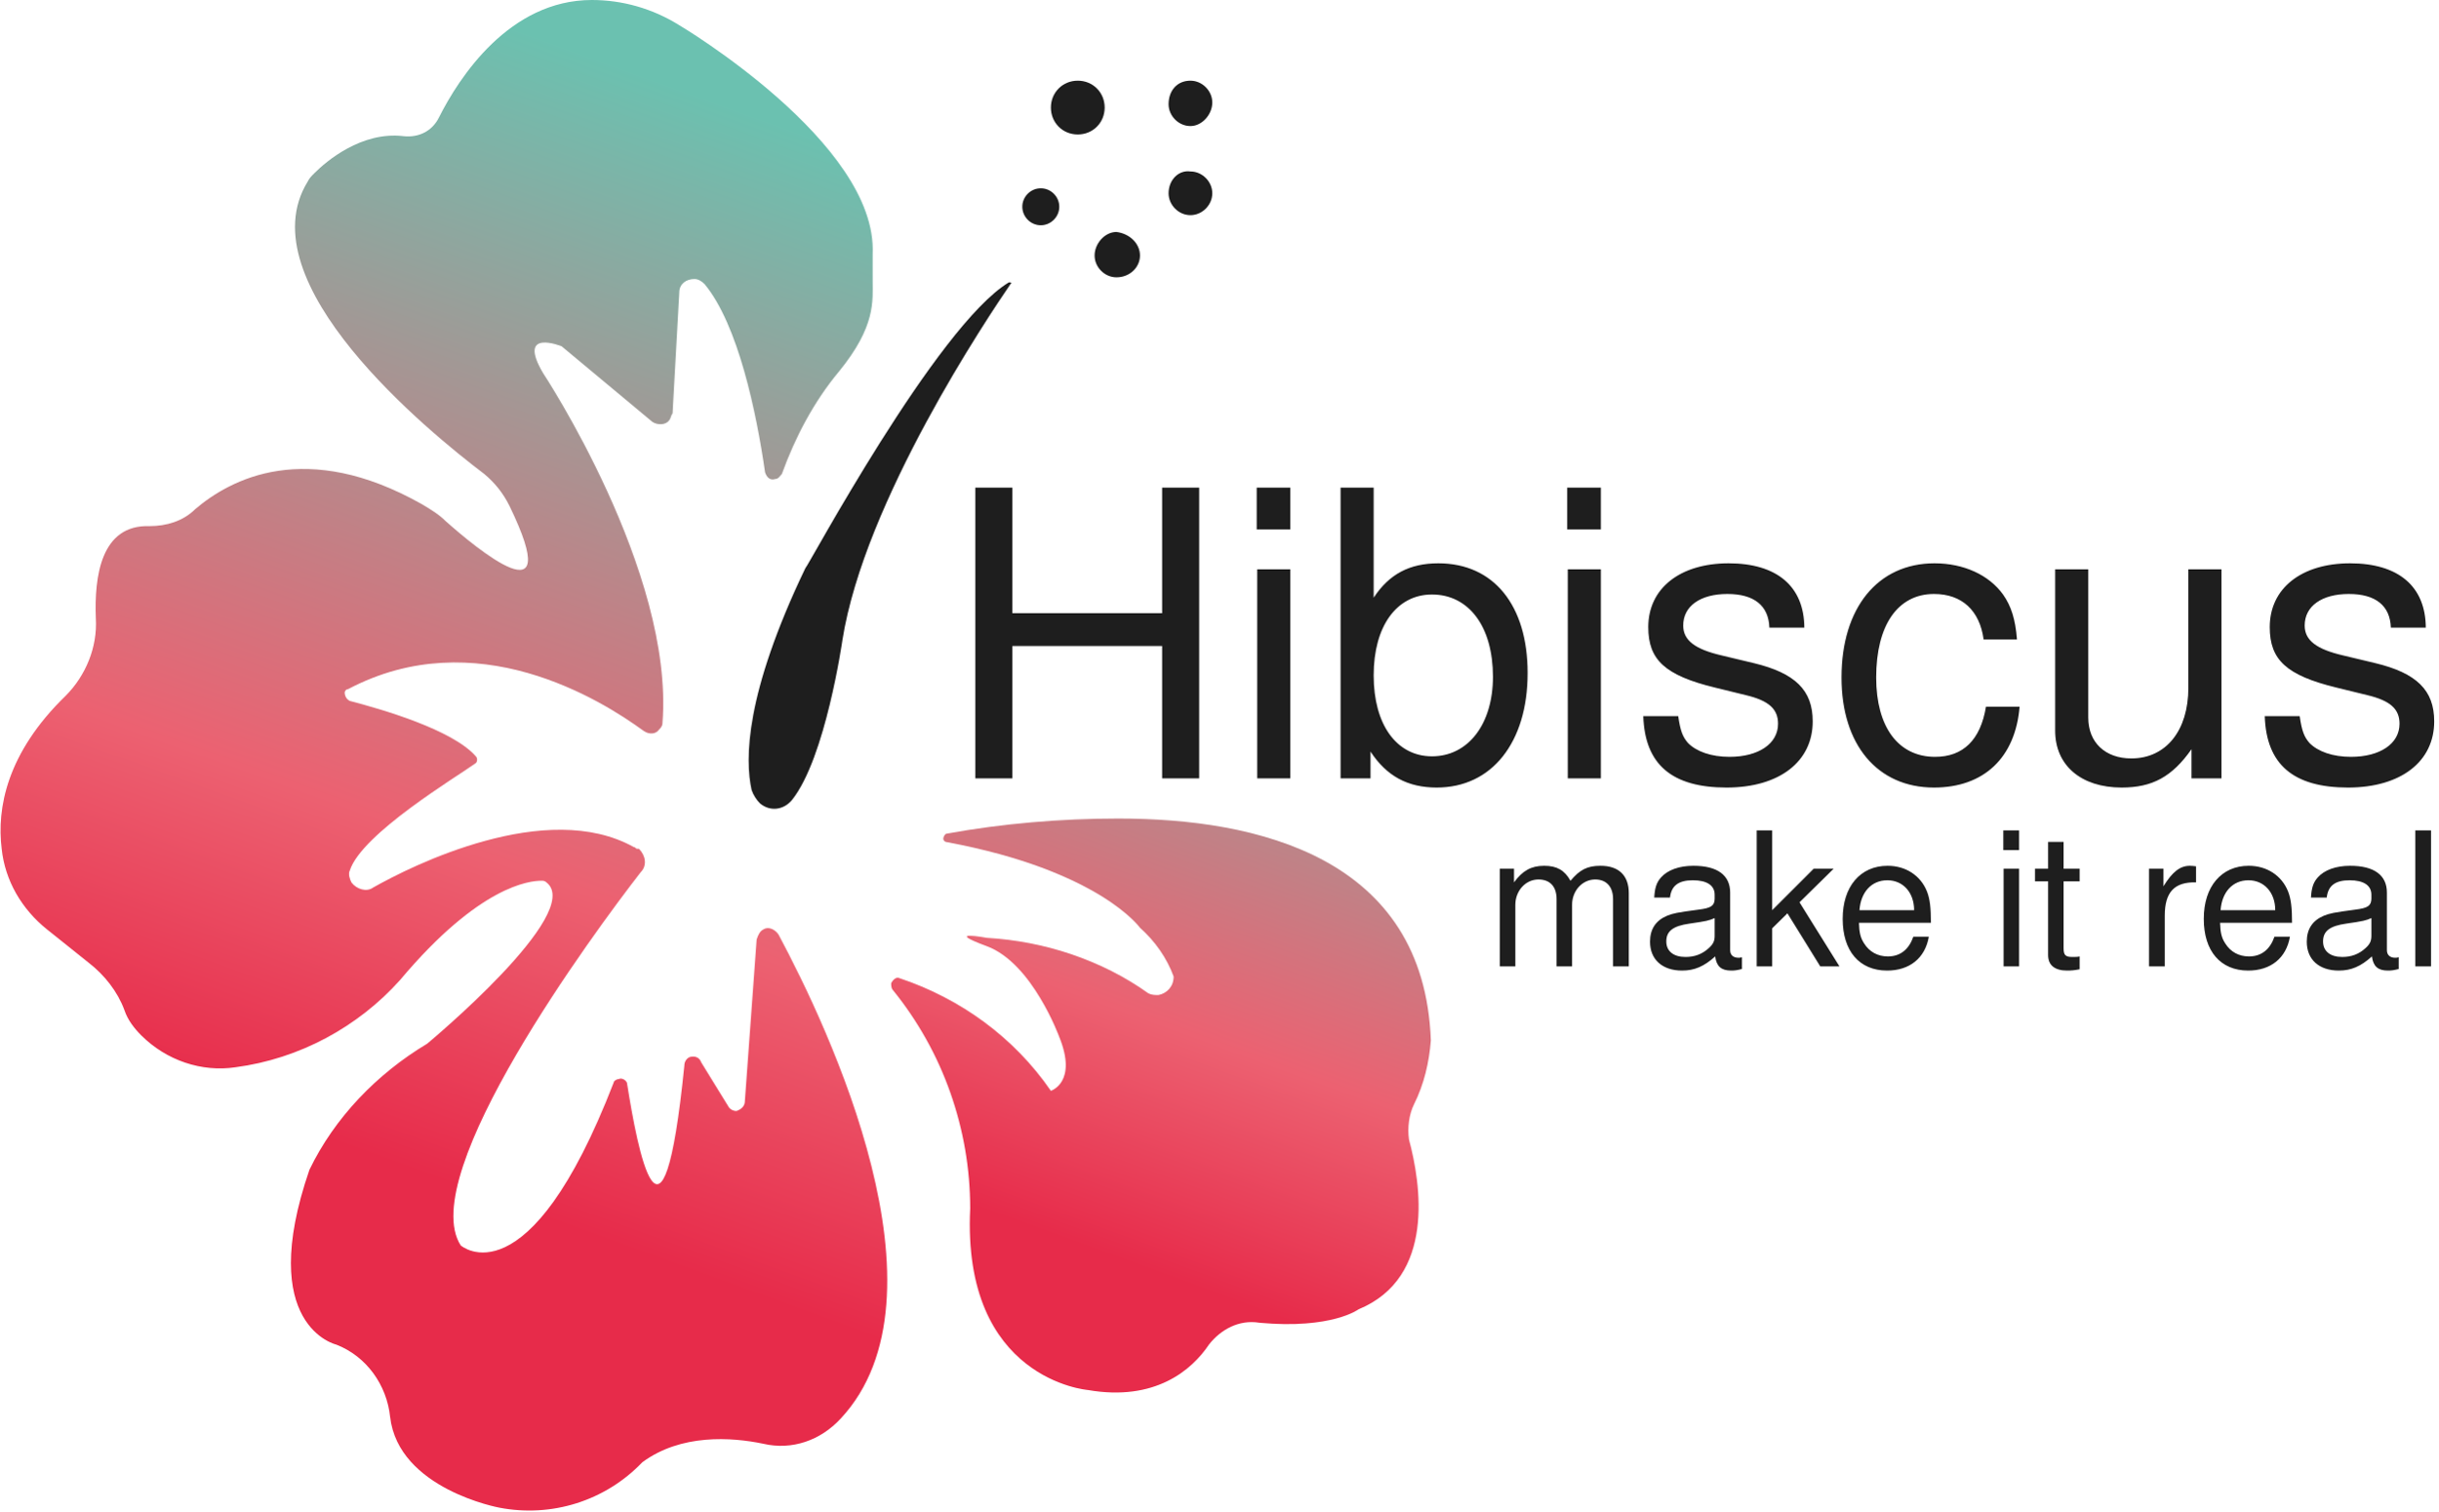
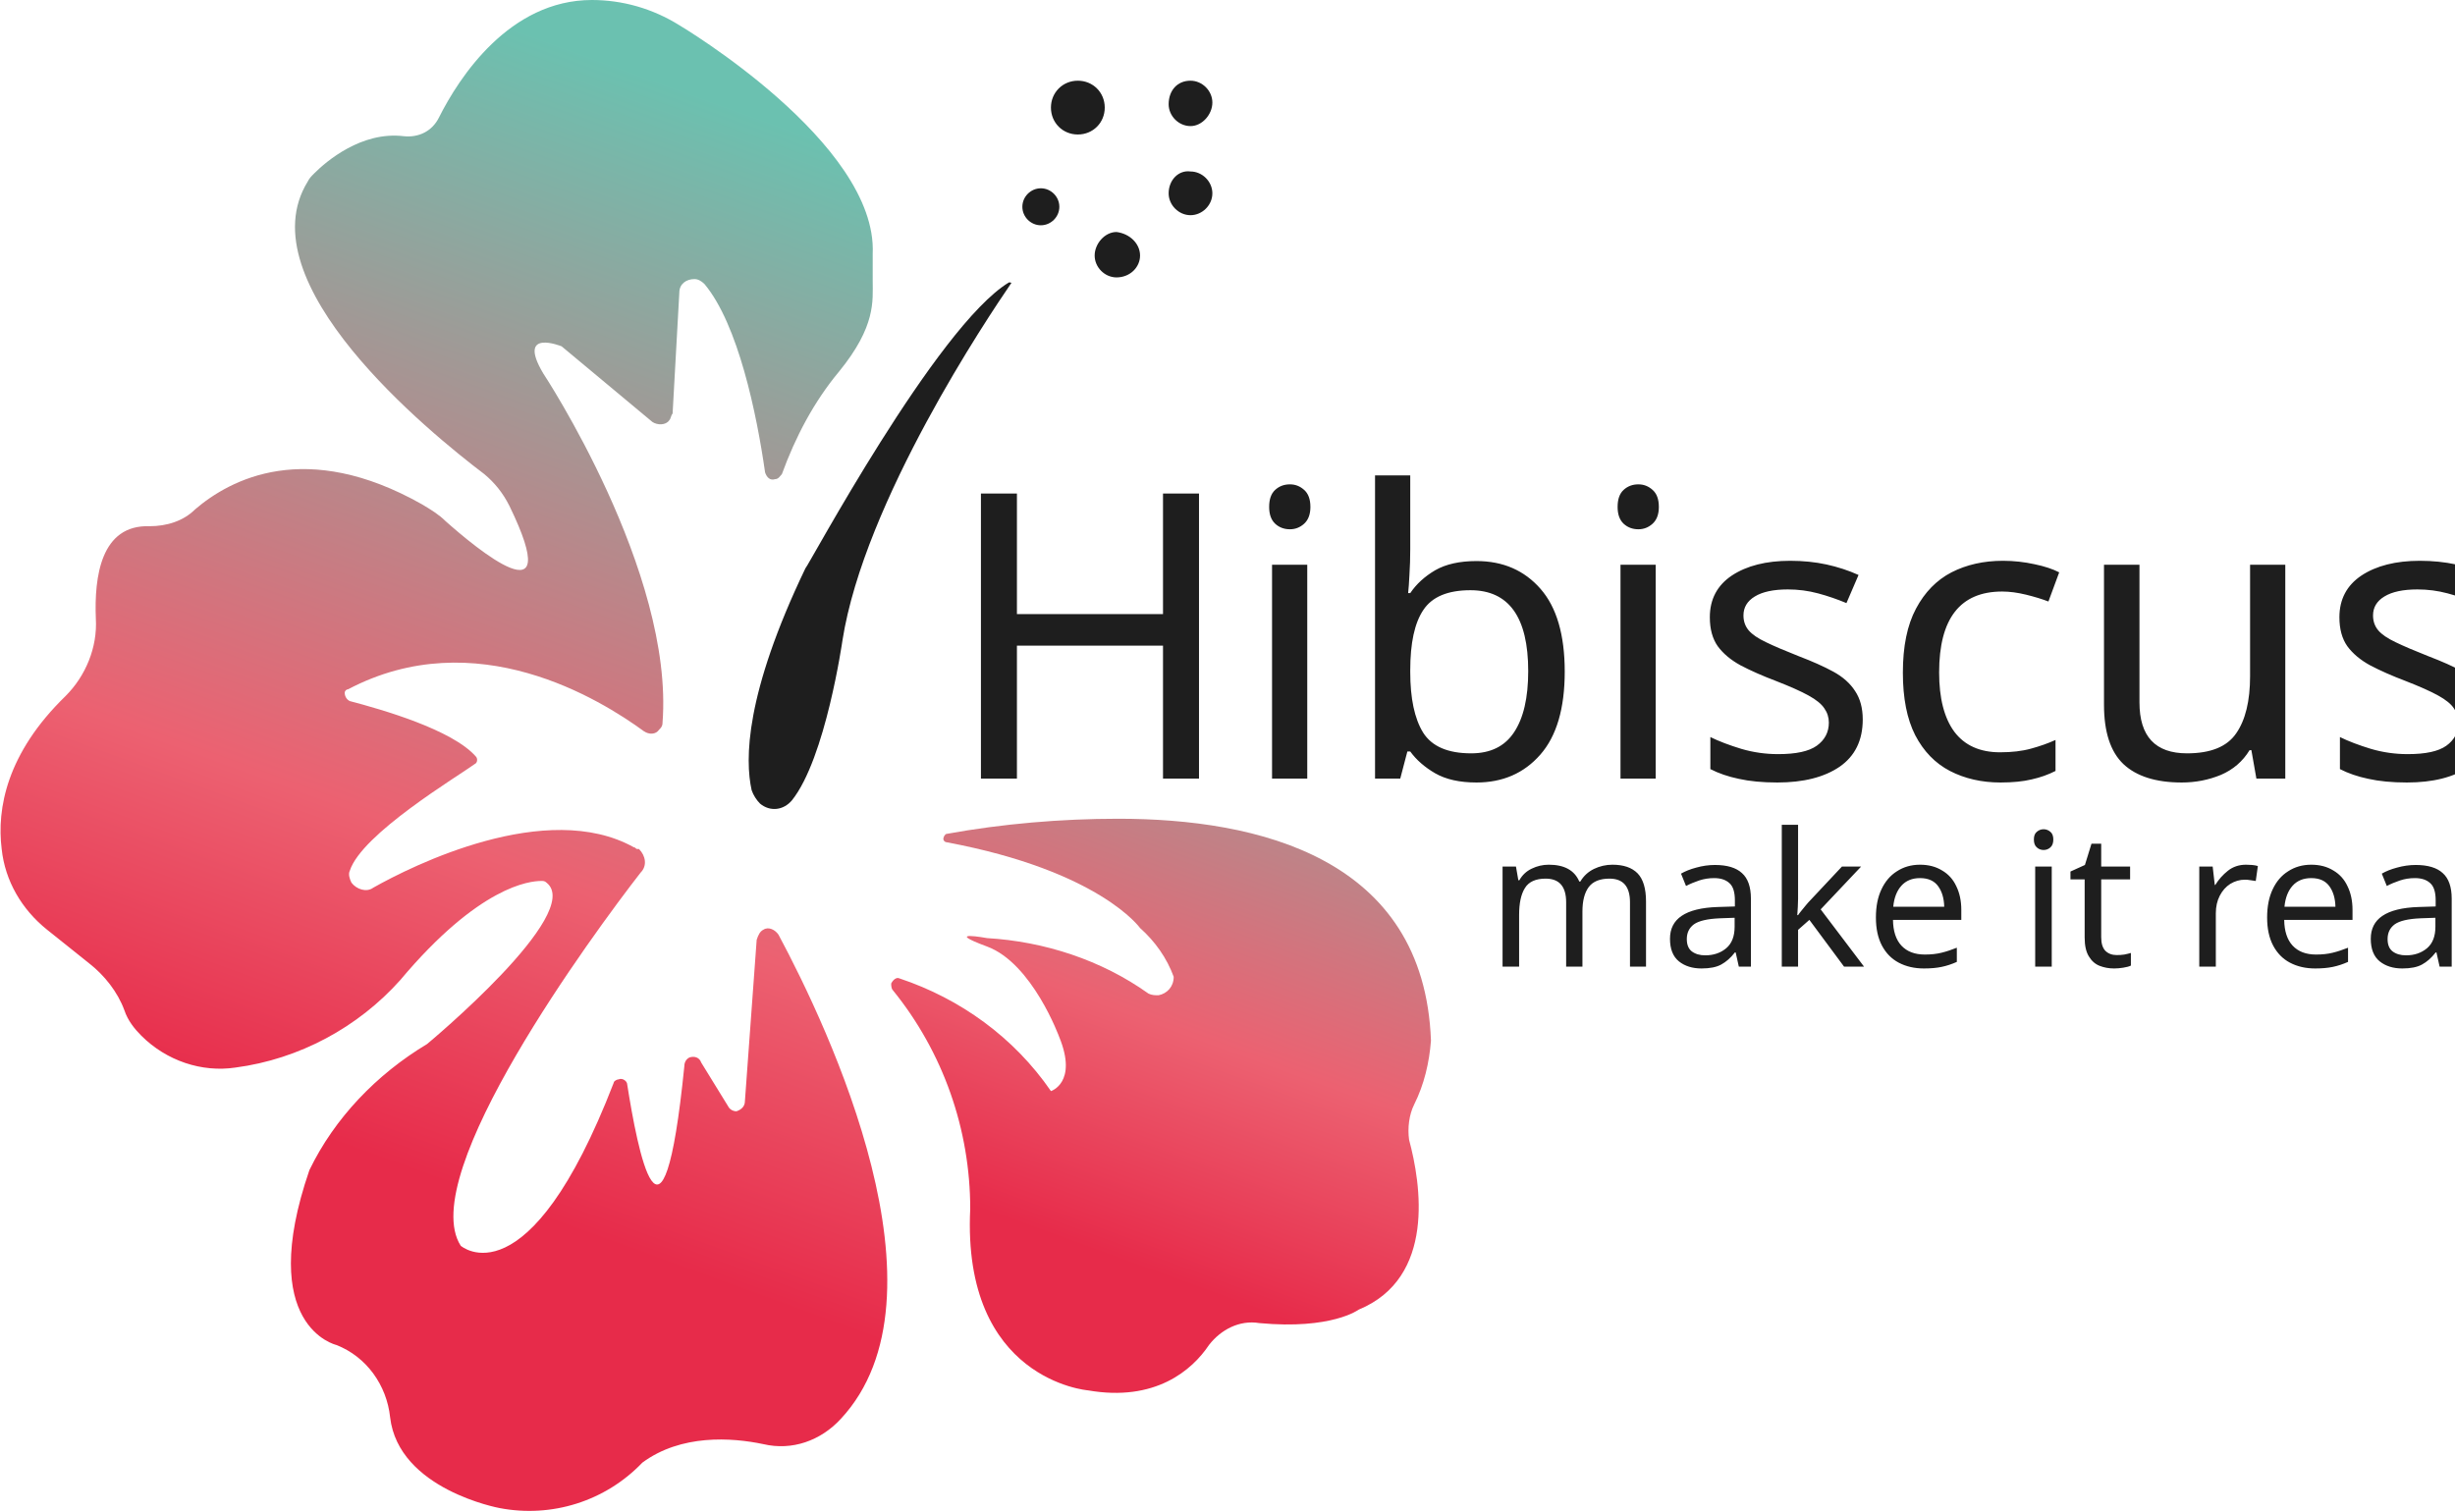
- <svg xmlns="http://www.w3.org/2000/svg" version="1.1" id="a3105d91-f7c2-4f08-9b98-2f044aa0bb53" x="0px" y="0px" viewBox="0 0 145 89.9" style="enable-background:new 0 0 145 89.9;" xml:space="preserve">
+ <svg xmlns="http://www.w3.org/2000/svg" version="1.1" id="a3105d91-f7c2-4f08-9b98-2f044aa0bb53" x="0px" y="0px" viewBox="0 0 146 89.9" style="enable-background:new 0 0 146 89.9;" xml:space="preserve">
  <style type="text/css">
	.st0{fill:url(#SVGID_1_);}
- 	.st1{fill:url(#SVGID_00000165924501360256417030000003331610180821899694_);}
+ 	.st1{fill:url(#SVGID_00000106129089954824708860000011297419026780921483_);}
	.st2{fill:#1E1E1E;}
- 	.st3{font-family:'Helvetica';}
+ 	.st3{font-family:'ArialMT';}
	.st4{font-size:23.74px;}
	.st5{font-size:11.1px;}
</style>
  <linearGradient id="SVGID_1_" gradientUnits="userSpaceOnUse" x1="60.254" y1="88.97" x2="82.105" y2="28.934">
    <stop offset="0" style="stop-color:#E72B4A" />
    <stop offset="0.24" style="stop-color:#E72B4A" />
    <stop offset="0.46" style="stop-color:#EC6171" />
    <stop offset="1" style="stop-color:#6BC1B0" />
  </linearGradient>
  <path class="st0" d="M56.3,49.6c-0.1,0-0.2,0.2-0.2,0.3s0.1,0.2,0.2,0.2c9.1,1.7,11.5,5.1,11.5,5.1c0.9,0.8,1.6,1.8,2,2.9  c0,0.6-0.4,1-0.9,1.1l0,0c-0.2,0-0.4,0-0.6-0.1c-2.8-2-6.2-3.1-9.6-3.3c0,0-2.7-0.5,0,0.5s4.3,5.4,4.3,5.4c1.1,2.7-0.5,3.2-0.5,3.2  c-2.2-3.2-5.4-5.5-9-6.7c-0.2-0.1-0.4,0.1-0.5,0.3l0,0c0,0.1,0,0.3,0.1,0.4c3,3.7,4.6,8.3,4.6,13c-0.5,10.2,7,10.8,7,10.8  c4,0.7,6.2-1.2,7.2-2.7c0.7-0.9,1.8-1.5,3-1.3c4.3,0.4,5.9-0.8,5.9-0.8c4.6-1.9,3.7-7.5,3-10.1c-0.1-0.7,0-1.5,0.3-2.1  c0.6-1.2,0.9-2.5,1-3.8C84.7,51,74.8,48.7,66.5,48.7C63.1,48.7,59.6,49,56.3,49.6" />
-   <linearGradient id="SVGID_00000170279030990097029470000008639797057328411793_" gradientUnits="userSpaceOnUse" x1="17.001" y1="89.12" x2="46.715" y2="7.48">
+   <linearGradient id="SVGID_00000054225245009123867130000006961816795989113497_" gradientUnits="userSpaceOnUse" x1="17.001" y1="89.12" x2="46.715" y2="7.48">
    <stop offset="0" style="stop-color:#E72B4A" />
    <stop offset="0.24" style="stop-color:#E72B4A" />
    <stop offset="0.46" style="stop-color:#EC6171" />
    <stop offset="0.656" style="stop-color:#BD8488" />
    <stop offset="1" style="stop-color:#6BC1B0" />
  </linearGradient>
-   <path style="fill:url(#SVGID_00000170279030990097029470000008639797057328411793_);" d="M26.1,7c-0.4,0.8-1.2,1.2-2.1,1.1  c-2.5-0.3-4.6,1.5-5.3,2.2c-0.2,0.2-0.3,0.3-0.4,0.5c-3.7,6,7.2,14.9,10.5,17.4c0.6,0.5,1.1,1.1,1.5,1.9c3.4,7-2,2.5-3.8,0.9  c-0.4-0.4-0.9-0.7-1.4-1c-6.9-3.9-11.4-1.5-13.5,0.3c-0.7,0.7-1.7,1-2.7,1c-2.9-0.1-3.3,3-3.2,5.5c0.1,1.7-0.6,3.4-1.8,4.6  c-3.5,3.4-4.1,6.7-3.8,9.1c0.2,1.9,1.2,3.6,2.7,4.8l2.5,2C6.2,58,7,59,7.4,60.1c0.2,0.6,0.6,1.1,1,1.5c1.5,1.5,3.6,2.2,5.6,1.9  c3.8-0.5,7.3-2.4,9.8-5.2c4.7-5.6,7.7-5.9,8.4-5.9c0.1,0,0.2,0,0.3,0.1c2.3,1.8-7.1,9.6-7.1,9.6c-3,1.8-5.5,4.4-7,7.5  C15.2,78.9,20,80,20,80c1.8,0.7,3,2.4,3.2,4.3c0.5,4.3,6.5,5.4,6.5,5.4c3.1,0.6,6.3-0.4,8.5-2.7c2.3-1.7,5.3-1.5,7.2-1.1  c1.7,0.4,3.4-0.2,4.6-1.5c6.8-7.3-0.7-23.2-3.7-28.8c-0.2-0.3-0.6-0.5-0.9-0.3l0,0c-0.2,0.1-0.3,0.3-0.4,0.6l-0.7,9.6  c0,0.3-0.2,0.5-0.5,0.6c-0.2,0-0.4-0.1-0.5-0.3c-0.5-0.8-1.1-1.8-1.6-2.6c-0.1-0.3-0.4-0.4-0.7-0.3c-0.2,0.1-0.3,0.3-0.3,0.5  c-1.3,12.9-2.8,4.9-3.4,1.1c0-0.2-0.3-0.4-0.5-0.3l0,0c-0.1,0-0.3,0.1-0.3,0.2c-5.1,13.2-9.1,9.7-9.1,9.7  c-2.7-4.2,7.9-18.6,10.7-22.2c0.4-0.4,0.3-1-0.1-1.4c0,0,0,0-0.1,0s-0.1-0.1-0.2-0.1c-5.2-2.9-13.2,1.1-15.5,2.4  c-0.4,0.3-1,0.1-1.3-0.3c-0.1-0.2-0.2-0.5-0.1-0.7c0.7-2.2,6.4-5.6,7.5-6.4c0.1-0.1,0.1-0.3,0-0.4l0,0c-1.4-1.6-5.6-2.8-7.5-3.3  c-0.2-0.1-0.3-0.3-0.3-0.5c0-0.1,0.1-0.2,0.2-0.2c7.6-4,15,0.6,17.6,2.5c0.3,0.2,0.7,0.2,0.9-0.1l0,0c0.1-0.1,0.2-0.2,0.2-0.4  c0.7-9-7.1-20.8-7.1-20.8c-1.6-2.7,1.1-1.6,1.1-1.6l5.4,4.5c0.3,0.2,0.8,0.2,1-0.1c0.1-0.1,0.1-0.3,0.2-0.4l0.4-7.2  c0-0.5,0.4-0.8,0.9-0.8l0,0c0.2,0,0.4,0.1,0.6,0.3c2,2.4,3.1,7.7,3.6,11.2c0.1,0.3,0.3,0.5,0.6,0.4l0,0c0.2,0,0.3-0.2,0.4-0.3  c0.8-2.2,1.9-4.3,3.4-6.1c2.2-2.7,2-4.2,2-5.4c0-0.5,0-1.1,0-1.6C52.2,8.5,40.4,1.5,40.4,1.5C38.8,0.5,37,0,35.2,0  C30.3,0,27.3,4.6,26.1,7" />
+   <path style="fill:url(#SVGID_00000054225245009123867130000006961816795989113497_);" d="M26.1,7c-0.4,0.8-1.2,1.2-2.1,1.1  c-2.5-0.3-4.6,1.5-5.3,2.2c-0.2,0.2-0.3,0.3-0.4,0.5c-3.7,6,7.2,14.9,10.5,17.4c0.6,0.5,1.1,1.1,1.5,1.9c3.4,7-2,2.5-3.8,0.9  c-0.4-0.4-0.9-0.7-1.4-1c-6.9-3.9-11.4-1.5-13.5,0.3c-0.7,0.7-1.7,1-2.7,1c-2.9-0.1-3.3,3-3.2,5.5c0.1,1.7-0.6,3.4-1.8,4.6  c-3.5,3.4-4.1,6.7-3.8,9.1c0.2,1.9,1.2,3.6,2.7,4.8l2.5,2C6.2,58,7,59,7.4,60.1c0.2,0.6,0.6,1.1,1,1.5c1.5,1.5,3.6,2.2,5.6,1.9  c3.8-0.5,7.3-2.4,9.8-5.2c4.7-5.6,7.7-5.9,8.4-5.9c0.1,0,0.2,0,0.3,0.1c2.3,1.8-7.1,9.6-7.1,9.6c-3,1.8-5.5,4.4-7,7.5  C15.2,78.9,20,80,20,80c1.8,0.7,3,2.4,3.2,4.3c0.5,4.3,6.5,5.4,6.5,5.4c3.1,0.6,6.3-0.4,8.5-2.7c2.3-1.7,5.3-1.5,7.2-1.1  c1.7,0.4,3.4-0.2,4.6-1.5c6.8-7.3-0.7-23.2-3.7-28.8c-0.2-0.3-0.6-0.5-0.9-0.3l0,0c-0.2,0.1-0.3,0.3-0.4,0.6l-0.7,9.6  c0,0.3-0.2,0.5-0.5,0.6c-0.2,0-0.4-0.1-0.5-0.3c-0.5-0.8-1.1-1.8-1.6-2.6c-0.1-0.3-0.4-0.4-0.7-0.3c-0.2,0.1-0.3,0.3-0.3,0.5  c-1.3,12.9-2.8,4.9-3.4,1.1c0-0.2-0.3-0.4-0.5-0.3l0,0c-0.1,0-0.3,0.1-0.3,0.2c-5.1,13.2-9.1,9.7-9.1,9.7  c-2.7-4.2,7.9-18.6,10.7-22.2c0.4-0.4,0.3-1-0.1-1.4c0,0,0,0-0.1,0s-0.1-0.1-0.2-0.1c-5.2-2.9-13.2,1.1-15.5,2.4  c-0.4,0.3-1,0.1-1.3-0.3c-0.1-0.2-0.2-0.5-0.1-0.7c0.7-2.2,6.4-5.6,7.5-6.4c0.1-0.1,0.1-0.3,0-0.4l0,0c-1.4-1.6-5.6-2.8-7.5-3.3  c-0.2-0.1-0.3-0.3-0.3-0.5c0-0.1,0.1-0.2,0.2-0.2c7.6-4,15,0.6,17.6,2.5c0.3,0.2,0.7,0.2,0.9-0.1l0,0c0.1-0.1,0.2-0.2,0.2-0.4  c0.7-9-7.1-20.8-7.1-20.8c-1.6-2.7,1.1-1.6,1.1-1.6l5.4,4.5c0.3,0.2,0.8,0.2,1-0.1c0.1-0.1,0.1-0.3,0.2-0.4l0.4-7.2  c0-0.5,0.4-0.8,0.9-0.8l0,0c0.2,0,0.4,0.1,0.6,0.3c2,2.4,3.1,7.7,3.6,11.2c0.1,0.3,0.3,0.5,0.6,0.4l0,0c0.2,0,0.3-0.2,0.4-0.3  c0.8-2.2,1.9-4.3,3.4-6.1c2.2-2.7,2-4.2,2-5.4c0-0.5,0-1.1,0-1.6C52.2,8.5,40.4,1.5,40.4,1.5C38.8,0.5,37,0,35.2,0  C30.3,0,27.3,4.6,26.1,7" />
  <path class="st2" d="M60,16.8c0.1,0,0.2,0,0.1,0.1c-1.3,1.9-8.7,12.9-10,21.2c0,0-1,7-3,9.5c-0.5,0.6-1.3,0.7-1.9,0.2c0,0,0,0,0,0  c-0.2-0.2-0.4-0.5-0.5-0.8c-0.4-1.8-0.4-5.7,3.2-13.2C48,33.8,55.7,19.4,60,16.8" />
  <path class="st2" d="M67.8,15.2c0,0.7-0.6,1.3-1.4,1.3c-0.7,0-1.3-0.6-1.3-1.3c0-0.7,0.6-1.4,1.3-1.4c0,0,0,0,0,0l0,0  C67.2,13.9,67.8,14.5,67.8,15.2" />
  <path class="st2" d="M70.8,10.2c0.7,0,1.3,0.6,1.3,1.3s-0.6,1.3-1.3,1.3c-0.7,0-1.3-0.6-1.3-1.3C69.5,10.7,70.1,10.1,70.8,10.2  C70.8,10.1,70.8,10.1,70.8,10.2L70.8,10.2" />
  <path class="st2" d="M70.8,4.8c0.7,0,1.3,0.6,1.3,1.3c0,0.7-0.6,1.4-1.3,1.4c-0.7,0-1.3-0.6-1.3-1.3c0,0,0,0,0,0l0,0  C69.5,5.4,70,4.8,70.8,4.8C70.8,4.8,70.8,4.8,70.8,4.8" />
  <path class="st2" d="M64.1,4.8c0.9,0,1.6,0.7,1.6,1.6C65.7,7.3,65,8,64.1,8c-0.9,0-1.6-0.7-1.6-1.6l0,0C62.5,5.5,63.2,4.8,64.1,4.8" />
  <path class="st2" d="M61.9,11.2c0.6,0,1.1,0.5,1.1,1.1c0,0.6-0.5,1.1-1.1,1.1c-0.6,0-1.1-0.5-1.1-1.1c0,0,0,0,0,0l0,0  C60.8,11.7,61.3,11.2,61.9,11.2C61.9,11.2,61.9,11.2,61.9,11.2" />
-   <text transform="matrix(1 0 0 1 56.0387 46.31)" class="st2 st3 st4">Hibiscus</text>
-   <text transform="matrix(1 0 0 1 88.4208 57.4965)" class="st2 st3 st5">make it real</text>
+   <text transform="matrix(1 0 0 1 56.0398 46.3099)" class="st2 st3 st4">Hibiscus</text>
+   <text transform="matrix(1 0 0 1 88.4207 57.4964)" class="st2 st3 st5">make it real</text>
</svg>
